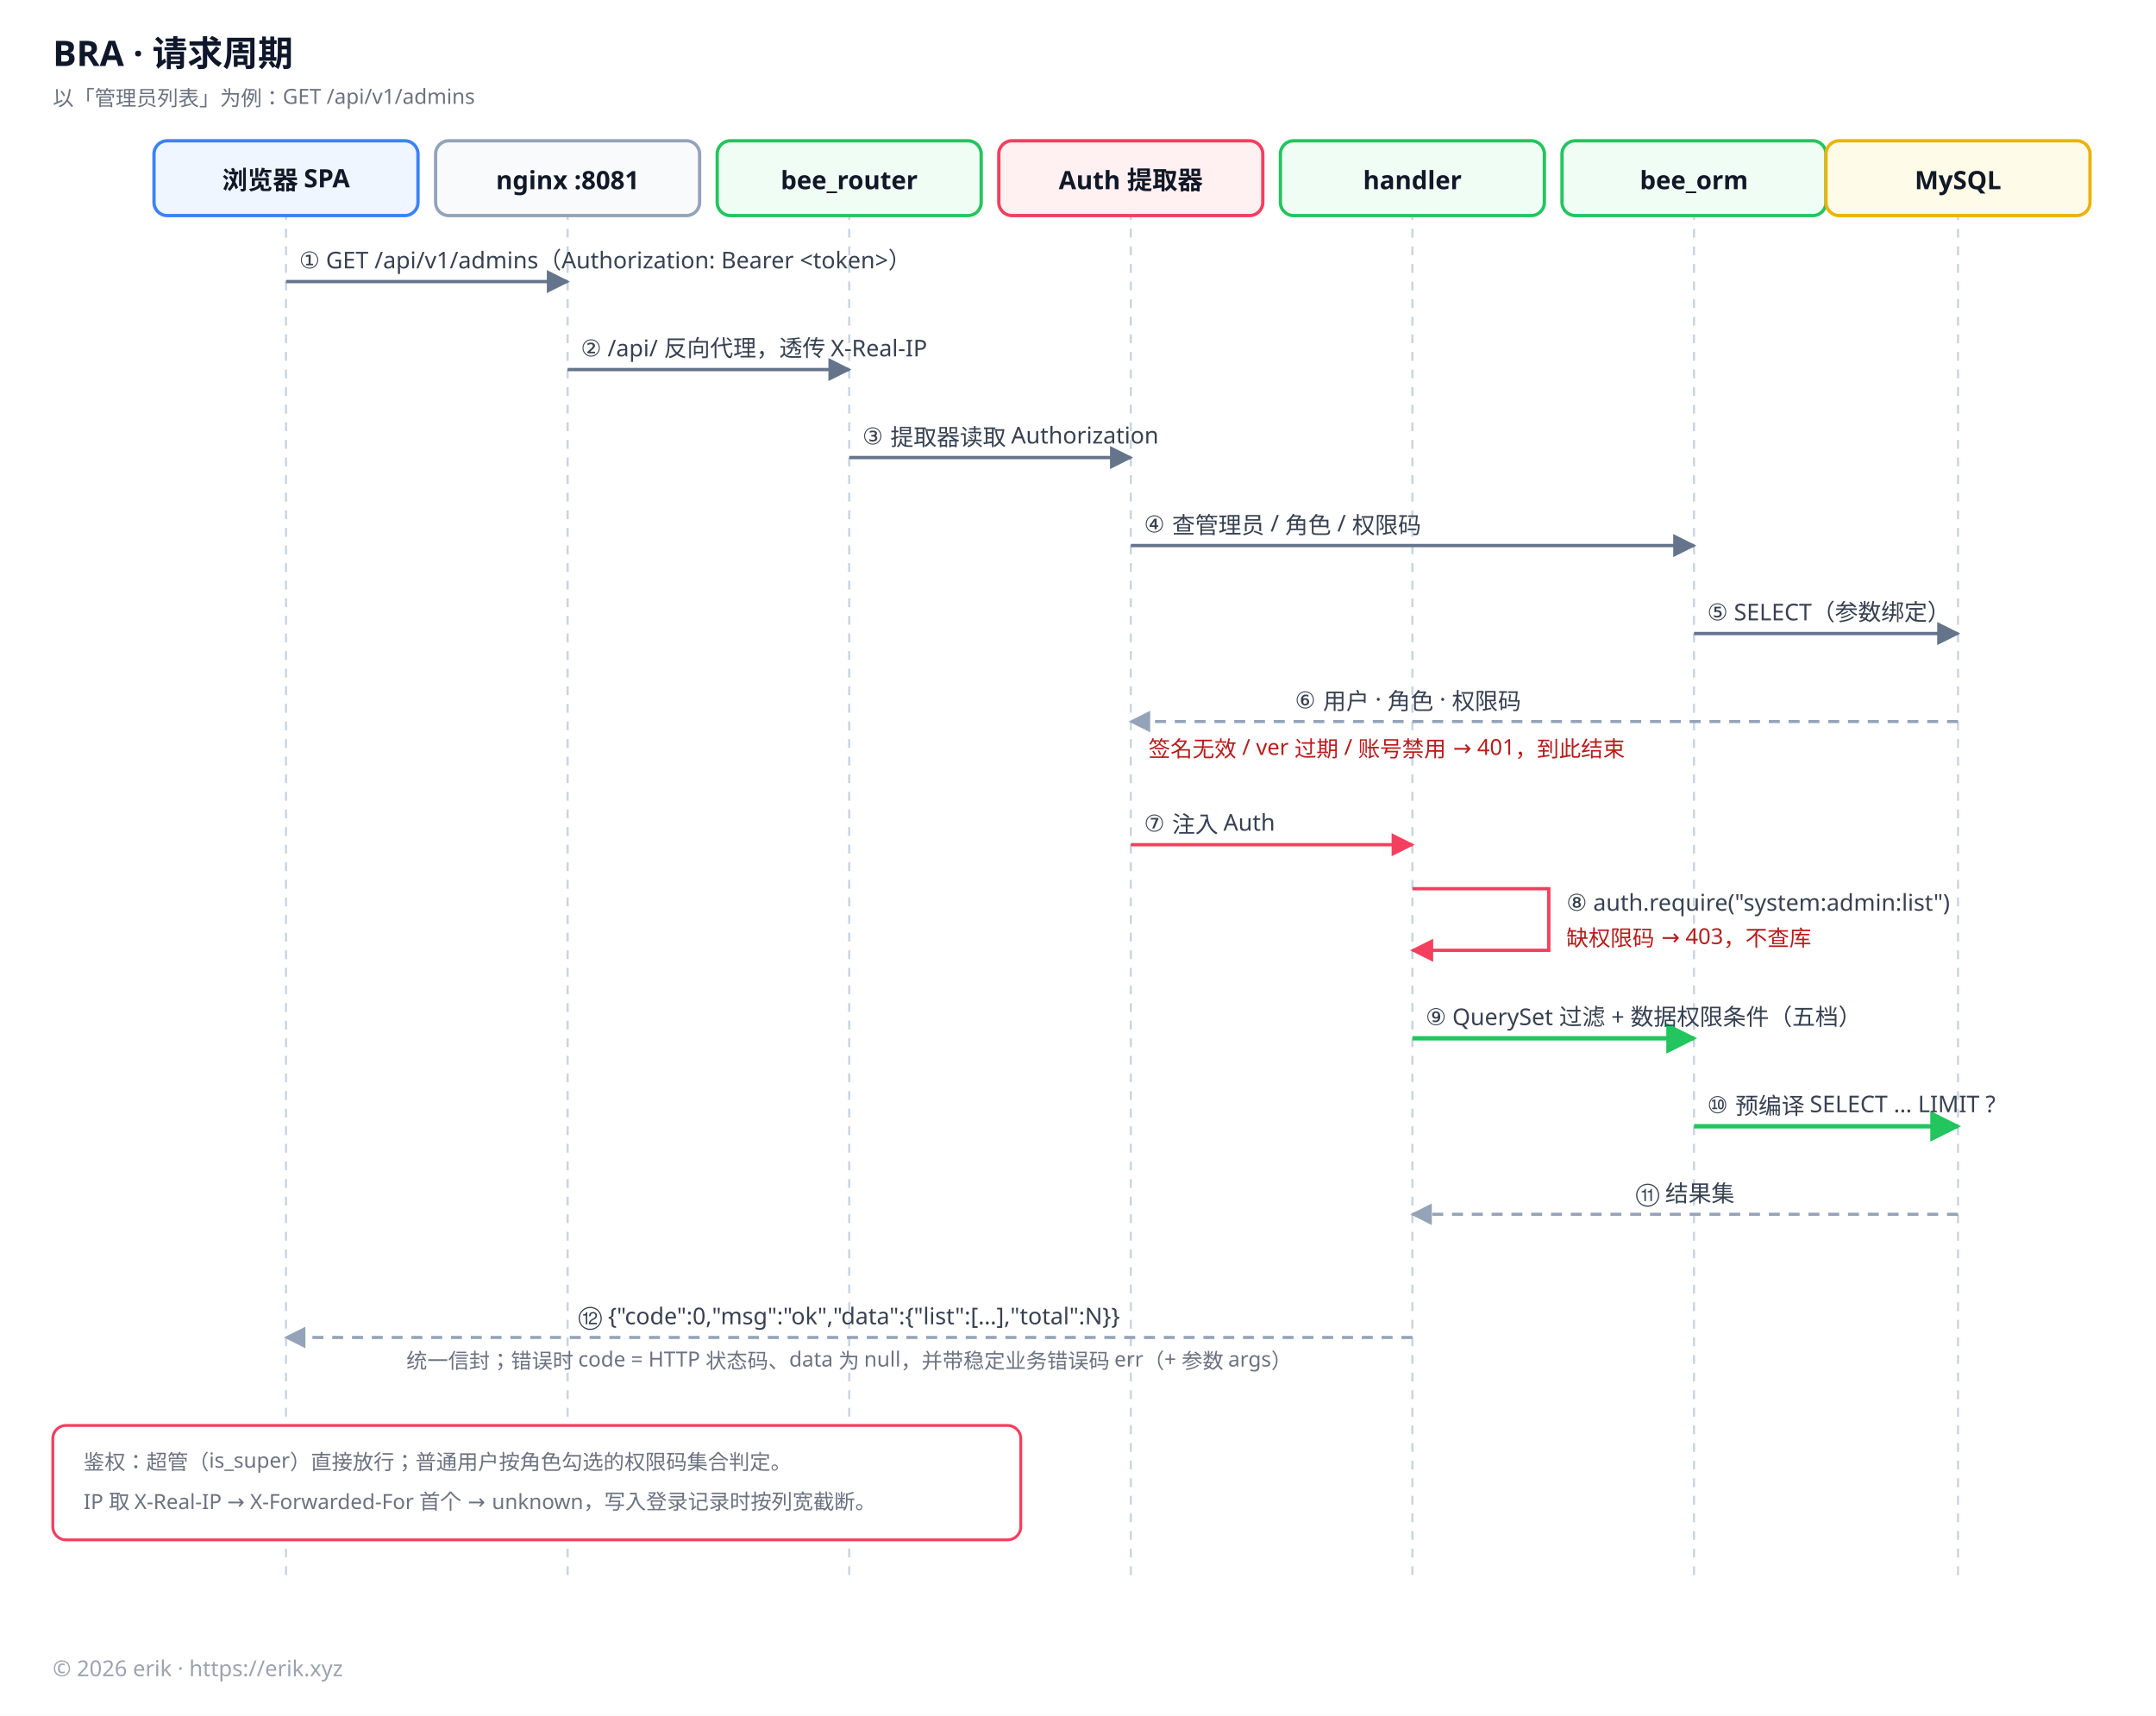
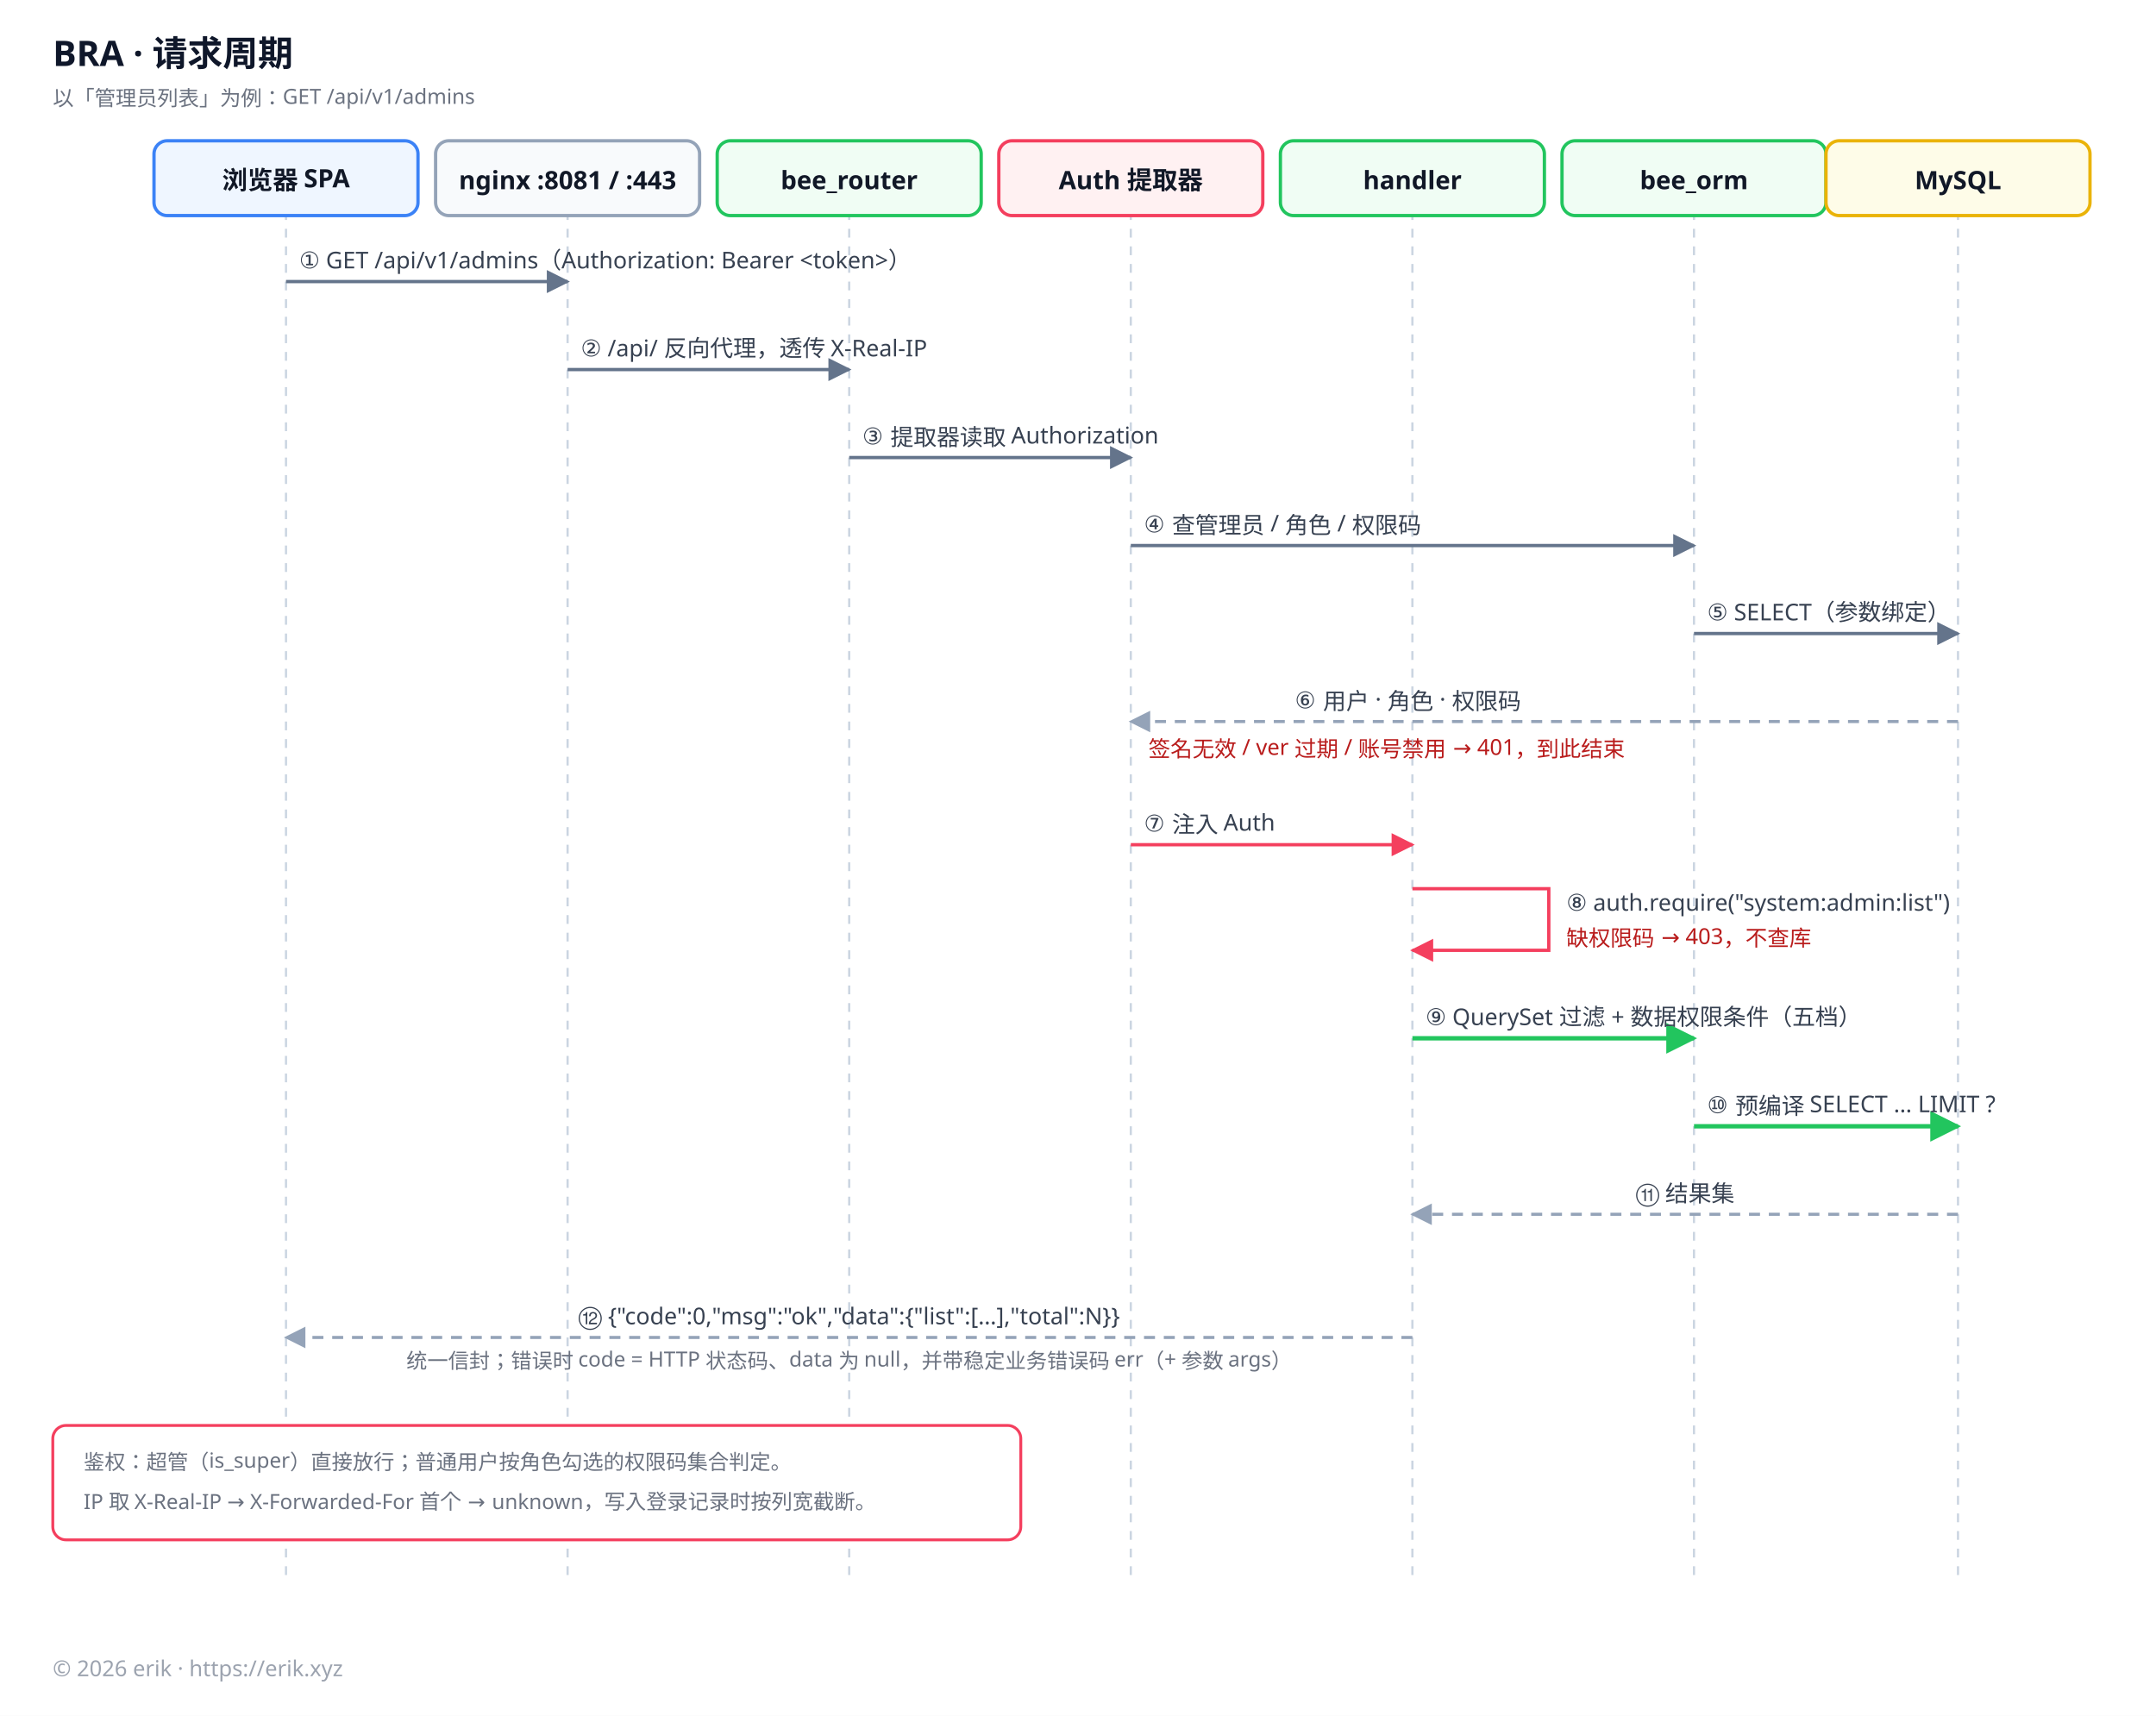
<svg xmlns="http://www.w3.org/2000/svg" viewBox="0 0 980 780" width="980" height="780" role="img" aria-label="bee-rust 管理后台 请求周期时序图">
  <style>
    .bg { fill: #ffffff; }
    .head-frontend { fill: #eff6ff; stroke: #3b82f6; stroke-width: 1.5; }
    .head-external { fill: #f8fafc; stroke: #94a3b8; stroke-width: 1.5; }
    .head-backend  { fill: #f0fdf4; stroke: #22c55e; stroke-width: 1.5; }
    .head-security { fill: #fff1f2; stroke: #f43f5e; stroke-width: 1.5; }
    .head-db       { fill: #fefce8; stroke: #eab308; stroke-width: 1.5; }
    .life { stroke: #cbd5e1; stroke-width: 1; stroke-dasharray: 4 4; }
    .t-head{ font: 600 11.5px system-ui, "PingFang SC", "Microsoft YaHei", sans-serif; fill: #111827; }
    .t-sub { font: 9.5px system-ui, "PingFang SC", "Microsoft YaHei", sans-serif; fill: #6b7280; }
    .t-msg { font: 10.5px system-ui, "PingFang SC", "Microsoft YaHei", sans-serif; fill: #374151; }
    .t-note{ font: 10px system-ui, "PingFang SC", "Microsoft YaHei", sans-serif; fill: #b91c1c; }
    .t-title{ font: 700 16px system-ui, "PingFang SC", "Microsoft YaHei", sans-serif; fill: #0f172a; }
    .t-foot{ font: 10px system-ui, "PingFang SC", "Microsoft YaHei", sans-serif; fill: #9ca3af; }
    .msg      { stroke: #64748b; stroke-width: 1.5; fill: none; }
    .msg-hot  { stroke: #22c55e; stroke-width: 2; fill: none; }
    .msg-ret  { stroke: #94a3b8; stroke-width: 1.4; stroke-dasharray: 5 4; fill: none; }
    .msg-sec  { stroke: #f43f5e; stroke-width: 1.5; fill: none; }
    .selfbox  { fill: #ffffff; stroke: #f43f5e; stroke-width: 1.3; }
    .stepno { font: 600 10px ui-monospace, Menlo, Consolas, monospace; fill: #0ea5e9; }
  </style>
  <defs>
    <marker id="m" viewBox="0 0 10 10" refX="9" refY="5" markerWidth="7" markerHeight="7" orient="auto-start-reverse">
      <path d="M0,0 L10,5 L0,10 z" fill="#64748b" />
    </marker>
    <marker id="m-hot" viewBox="0 0 10 10" refX="9" refY="5" markerWidth="7" markerHeight="7" orient="auto-start-reverse">
      <path d="M0,0 L10,5 L0,10 z" fill="#22c55e" />
    </marker>
    <marker id="m-ret" viewBox="0 0 10 10" refX="9" refY="5" markerWidth="7" markerHeight="7" orient="auto-start-reverse">
      <path d="M0,0 L10,5 L0,10 z" fill="#94a3b8" />
    </marker>
    <marker id="m-sec" viewBox="0 0 10 10" refX="9" refY="5" markerWidth="7" markerHeight="7" orient="auto-start-reverse">
      <path d="M0,0 L10,5 L0,10 z" fill="#f43f5e" />
    </marker>
  </defs>
  <rect class="bg" x="0" y="0" width="980" height="780" />
  <text class="t-title" x="24" y="30">BRA · 请求周期</text>
  <text class="t-sub" x="24" y="48" font-size="10.5">以「管理员列表」为例：GET /api/v1/admins</text>
  <line class="life" x1="130" y1="96" x2="130" y2="716" />
  <line class="life" x1="258" y1="96" x2="258" y2="716" />
  <line class="life" x1="386" y1="96" x2="386" y2="716" />
  <line class="life" x1="514" y1="96" x2="514" y2="716" />
  <line class="life" x1="642" y1="96" x2="642" y2="716" />
  <line class="life" x1="770" y1="96" x2="770" y2="716" />
  <line class="life" x1="890" y1="96" x2="890" y2="716" />
  <rect class="head-frontend" x="70" y="64" width="120" height="34" rx="6" />
  <text class="t-head" x="130" y="86" text-anchor="middle">浏览器 SPA</text>
  <rect class="head-external" x="198" y="64" width="120" height="34" rx="6" />
-   <text class="t-head" x="258" y="86" text-anchor="middle">nginx :8081</text>
+   <text class="t-head" x="258" y="86" text-anchor="middle">nginx :8081 / :443</text>
  <rect class="head-backend" x="326" y="64" width="120" height="34" rx="6" />
  <text class="t-head" x="386" y="86" text-anchor="middle">bee_router</text>
  <rect class="head-security" x="454" y="64" width="120" height="34" rx="6" />
  <text class="t-head" x="514" y="86" text-anchor="middle">Auth 提取器</text>
  <rect class="head-backend" x="582" y="64" width="120" height="34" rx="6" />
  <text class="t-head" x="642" y="86" text-anchor="middle">handler</text>
  <rect class="head-backend" x="710" y="64" width="120" height="34" rx="6" />
  <text class="t-head" x="770" y="86" text-anchor="middle">bee_orm</text>
  <rect class="head-db" x="830" y="64" width="120" height="34" rx="6" />
  <text class="t-head" x="890" y="86" text-anchor="middle">MySQL</text>
  <path class="msg" d="M130,128 L258,128" marker-end="url(#m)" />
  <text class="t-msg" x="136" y="122">① GET /api/v1/admins（Authorization: Bearer &lt;token&gt;）</text>
  <path class="msg" d="M258,168 L386,168" marker-end="url(#m)" />
  <text class="t-msg" x="264" y="162">② /api/ 反向代理，透传 X-Real-IP</text>
  <path class="msg" d="M386,208 L514,208" marker-end="url(#m)" />
  <text class="t-msg" x="392" y="202">③ 提取器读取 Authorization</text>
  <path class="msg" d="M514,248 L770,248" marker-end="url(#m)" />
  <text class="t-msg" x="520" y="242">④ 查管理员 / 角色 / 权限码</text>
  <path class="msg" d="M770,288 L890,288" marker-end="url(#m)" />
  <text class="t-msg" x="776" y="282">⑤ SELECT（参数绑定）</text>
  <path class="msg-ret" d="M890,328 L514,328" marker-end="url(#m-ret)" />
  <text class="t-msg" x="640" y="322" text-anchor="middle">⑥ 用户 · 角色 · 权限码</text>
  <text class="t-note" x="522" y="344">签名无效 / ver 过期 / 账号禁用 → 401，到此结束</text>
  <path class="msg-sec" d="M514,384 L642,384" marker-end="url(#m-sec)" />
  <text class="t-msg" x="520" y="378">⑦ 注入 Auth</text>
  <path class="msg-sec" d="M642,404 L704,404 L704,432 L642,432" marker-end="url(#m-sec)" />
  <text class="t-msg" x="712" y="414">⑧ auth.require("system:admin:list")</text>
  <text class="t-note" x="712" y="430">缺权限码 → 403，不查库</text>
  <path class="msg-hot" d="M642,472 L770,472" marker-end="url(#m-hot)" />
  <text class="t-msg" x="648" y="466">⑨ QuerySet 过滤 + 数据权限条件（五档）</text>
  <path class="msg-hot" d="M770,512 L890,512" marker-end="url(#m-hot)" />
  <text class="t-msg" x="776" y="506">⑩ 预编译 SELECT … LIMIT ?</text>
  <path class="msg-ret" d="M890,552 L642,552" marker-end="url(#m-ret)" />
  <text class="t-msg" x="766" y="546" text-anchor="middle">⑪ 结果集</text>
  <path class="msg-ret" d="M642,608 L130,608" marker-end="url(#m-ret)" />
  <text class="t-msg" x="386" y="602" text-anchor="middle">⑫ {"code":0,"msg":"ok","data":{"list":[…],"total":N}}</text>
  <text class="t-sub" x="386" y="622" text-anchor="middle">统一信封；错误时 code = HTTP 状态码、data 为 null，并带稳定业务错误码 err（+ 参数 args）</text>
  <rect class="selfbox" x="24" y="648" width="440" height="52" rx="6" />
  <text class="t-sub" x="38" y="668">鉴权：超管（is_super）直接放行；普通用户按角色勾选的权限码集合判定。</text>
  <text class="t-sub" x="38" y="686">IP 取 X-Real-IP → X-Forwarded-For 首个 → unknown，写入登录记录时按列宽截断。</text>
  <text class="t-foot" x="24" y="762">© 2026 erik · https://erik.xyz</text>
</svg>
